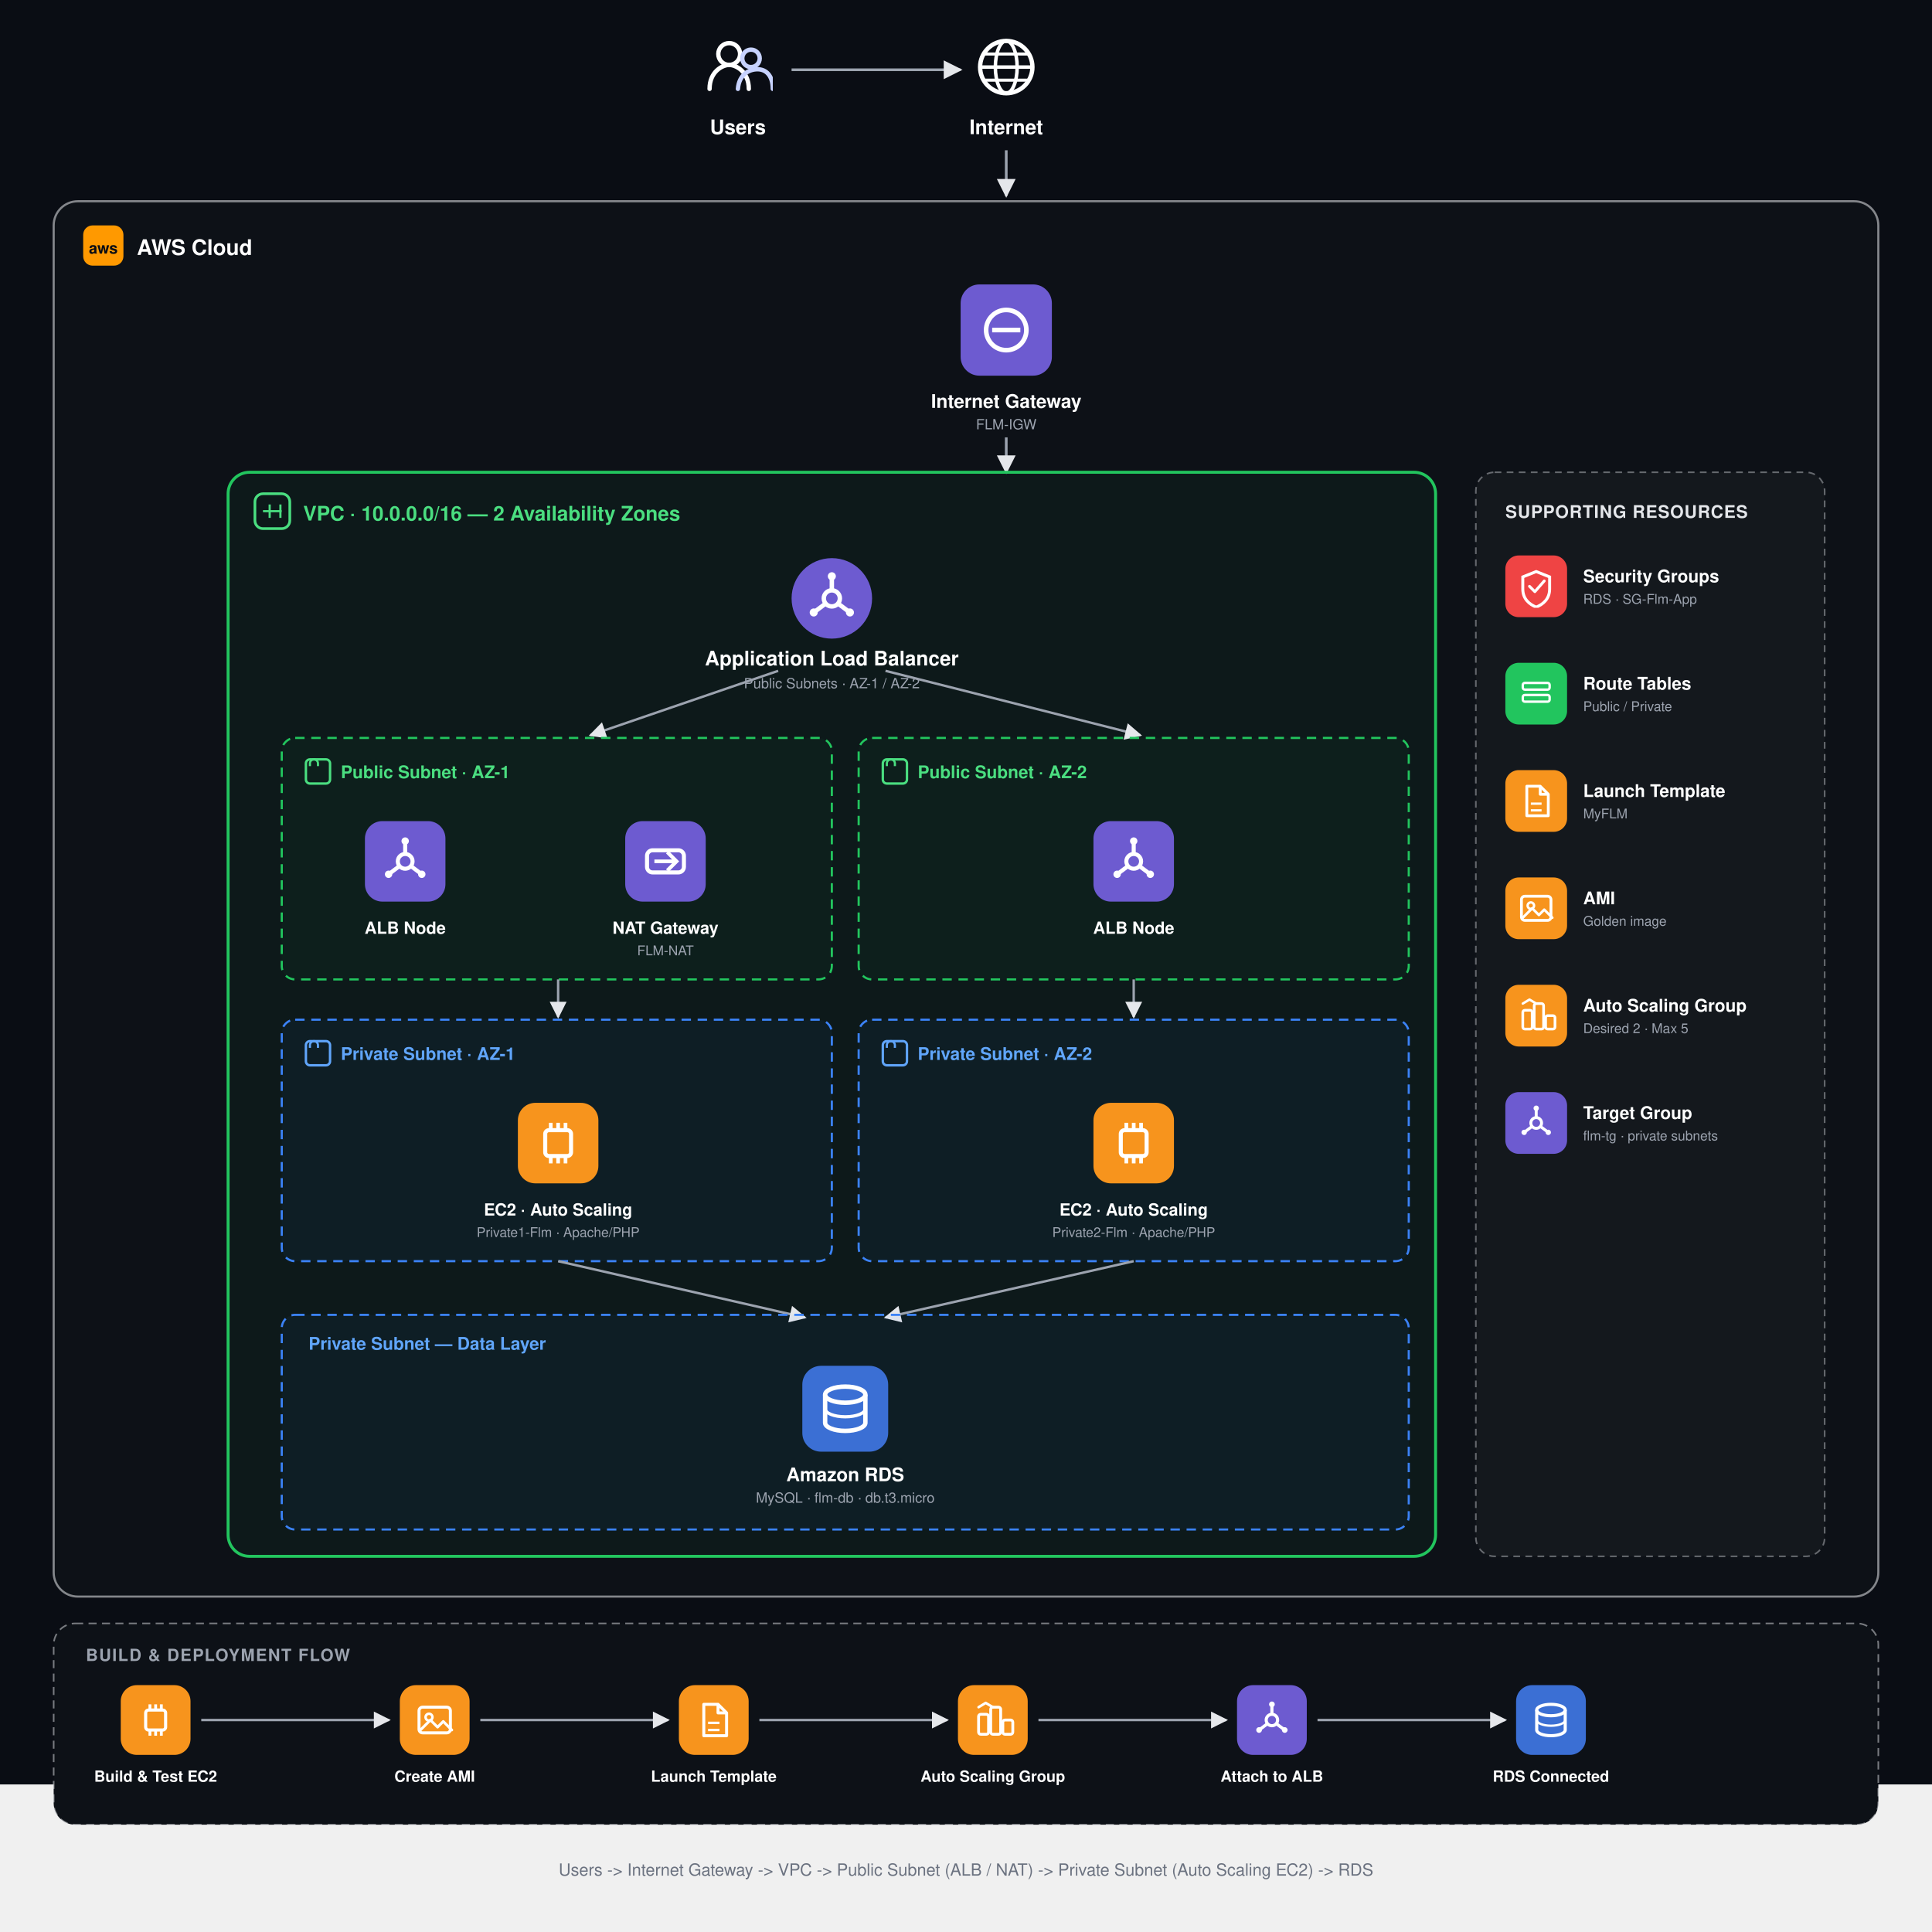
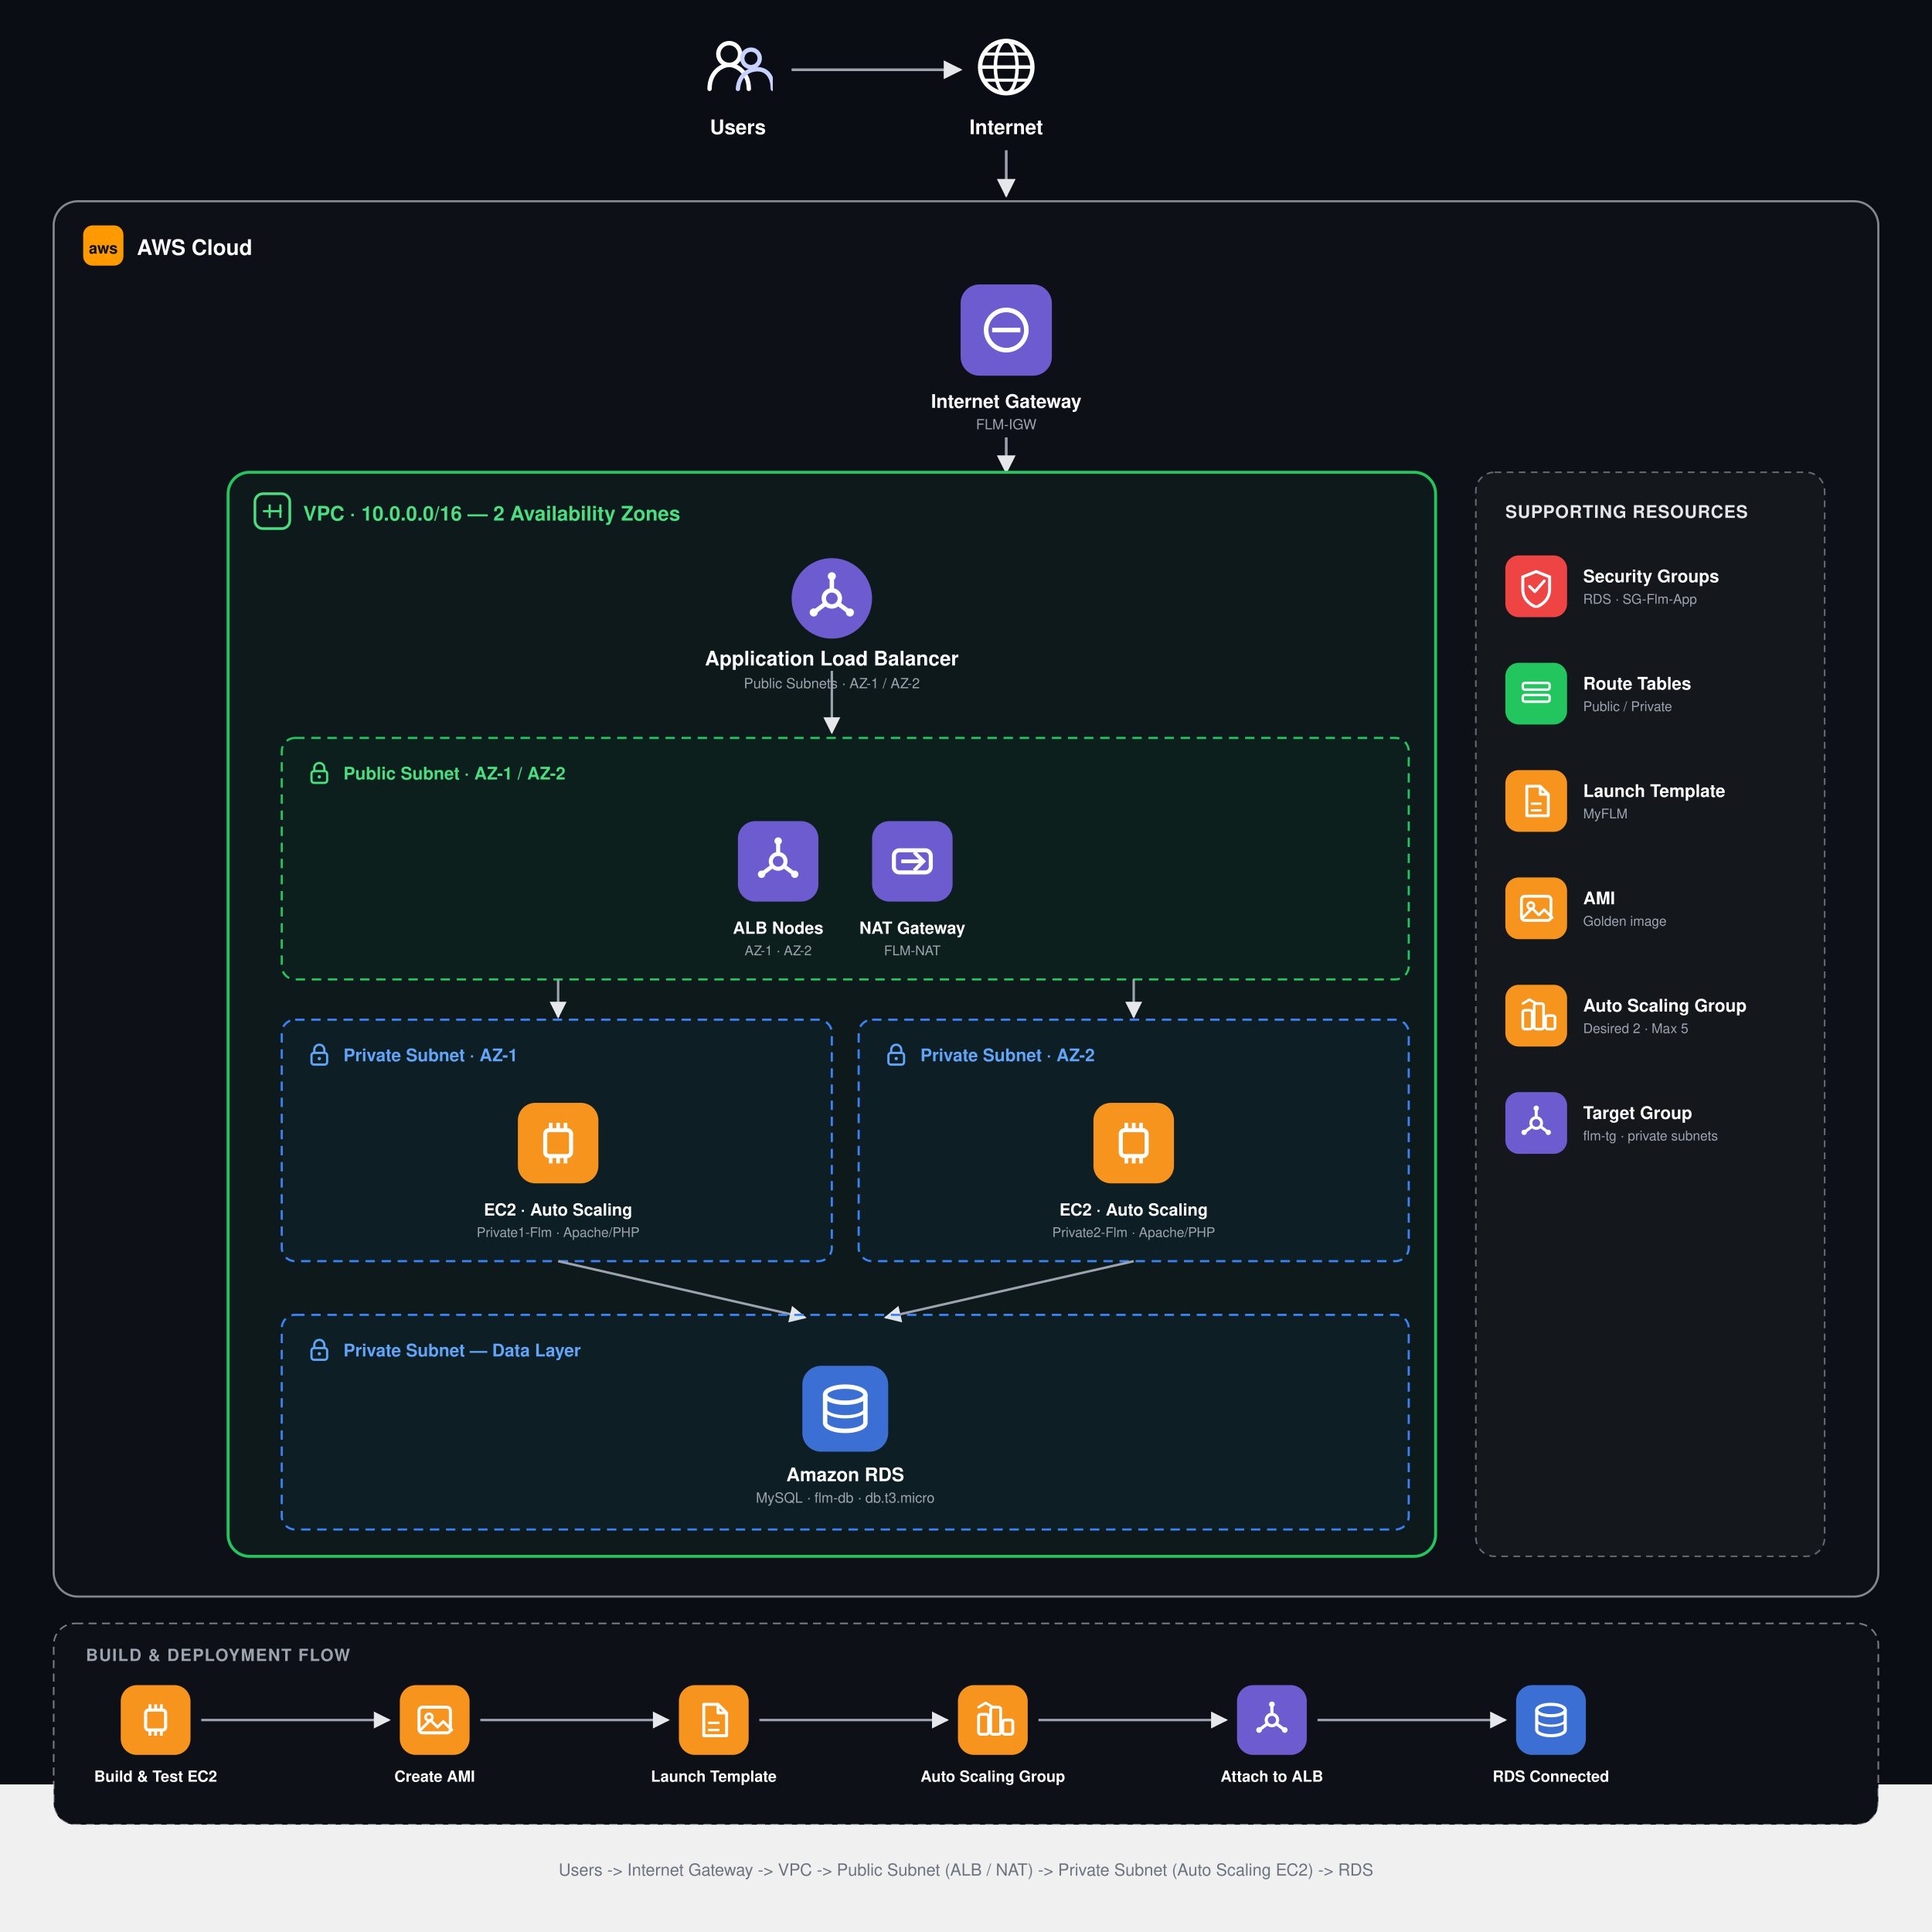
<svg xmlns="http://www.w3.org/2000/svg" viewBox="0 0 1440 1440" font-family="'Segoe UI', Helvetica, Arial, sans-serif">
  <defs>
    <marker id="arrow" viewBox="0 0 10 10" refX="9" refY="5" markerWidth="7" markerHeight="7" orient="auto-start-reverse">
      <path d="M0,0 L10,5 L0,10 z" fill="#e5e7eb" />
    </marker>
    <symbol id="i-users" viewBox="0 0 32 32">
      <circle cx="12" cy="10" r="5" fill="none" stroke="#ffffff" stroke-width="2" />
      <path d="M3,26 c0,-8 6,-11 9,-11 s9,3 9,11" fill="none" stroke="#ffffff" stroke-width="2" stroke-linecap="round" />
      <circle cx="22" cy="12" r="4" fill="none" stroke="#c7d2fe" stroke-width="2" />
      <path d="M16,26 c0.5,-6.5 5,-9 9,-9 s7,3 7,9" fill="none" stroke="#c7d2fe" stroke-width="2" stroke-linecap="round" />
    </symbol>
    <symbol id="i-globe" viewBox="0 0 32 32">
      <circle cx="16" cy="16" r="12" fill="none" stroke="#ffffff" stroke-width="2" />
      <ellipse cx="16" cy="16" rx="5" ry="12" fill="none" stroke="#ffffff" stroke-width="1.6" />
      <line x1="4" y1="16" x2="28" y2="16" stroke="#ffffff" stroke-width="1.6" />
      <path d="M6,10 h20 M6,22 h20" fill="none" stroke="#ffffff" stroke-width="1.4" />
    </symbol>
    <symbol id="i-igw" viewBox="0 0 32 32">
      <circle cx="16" cy="16" r="10" fill="none" stroke="#ffffff" stroke-width="2.3" />
      <line x1="9" y1="16" x2="23" y2="16" stroke="#ffffff" stroke-width="2.3" />
    </symbol>
    <symbol id="i-nat" viewBox="0 0 32 32">
      <rect x="6" y="10" width="20" height="12" rx="3" fill="none" stroke="#ffffff" stroke-width="2.2" />
      <path d="M10,16 h12 m-5,-5 l5,5 l-5,5" fill="none" stroke="#ffffff" stroke-width="2" />
    </symbol>
    <symbol id="i-hub" viewBox="0 0 32 32">
      <circle cx="16" cy="16" r="4" fill="none" stroke="#ffffff" stroke-width="2.2" />
      <line x1="16" y1="12" x2="16" y2="5" stroke="#ffffff" stroke-width="2.2" />
      <line x1="19" y1="18.5" x2="25" y2="23" stroke="#ffffff" stroke-width="2.2" />
      <line x1="13" y1="18.5" x2="7" y2="23" stroke="#ffffff" stroke-width="2.2" />
      <circle cx="16" cy="5" r="2" fill="#ffffff" />
      <circle cx="25" cy="23" r="2" fill="#ffffff" />
      <circle cx="7" cy="23" r="2" fill="#ffffff" />
    </symbol>
    <symbol id="i-chip" viewBox="0 0 32 32">
      <rect x="9" y="9" width="14" height="14" rx="2" fill="none" stroke="#ffffff" stroke-width="2.2" />
      <line x1="12" y1="9" x2="12" y2="5" stroke="#ffffff" stroke-width="2" />
      <line x1="16" y1="9" x2="16" y2="5" stroke="#ffffff" stroke-width="2" />
      <line x1="20" y1="9" x2="20" y2="5" stroke="#ffffff" stroke-width="2" />
      <line x1="12" y1="23" x2="12" y2="27" stroke="#ffffff" stroke-width="2" />
      <line x1="16" y1="23" x2="16" y2="27" stroke="#ffffff" stroke-width="2" />
      <line x1="20" y1="23" x2="20" y2="27" stroke="#ffffff" stroke-width="2" />
    </symbol>
    <symbol id="i-db" viewBox="0 0 32 32">
      <ellipse cx="16" cy="9" rx="10" ry="4" fill="none" stroke="#ffffff" stroke-width="2.2" />
      <path d="M6,9 v14 a10,4 0 0 0 20,0 v-14" fill="none" stroke="#ffffff" stroke-width="2.2" />
      <path d="M6,16 a10,4 0 0 0 20,0" fill="none" stroke="#ffffff" stroke-width="1.6" />
    </symbol>
    <symbol id="i-shield" viewBox="0 0 32 32">
      <path d="M16,5 l10,4 v9 c0,7.5 -5,11.5 -10,13.5 c-5,-2 -10,-6 -10,-13.5 v-9 z" fill="none" stroke="#ffffff" stroke-width="2.2" />
      <path d="M11,16 l4,4 l7,-8" fill="none" stroke="#ffffff" stroke-width="2.1" stroke-linecap="round" stroke-linejoin="round" />
    </symbol>
    <symbol id="i-list" viewBox="0 0 32 32">
      <rect x="6" y="8" width="20" height="5" rx="1.5" fill="none" stroke="#ffffff" stroke-width="1.8" />
      <rect x="6" y="17" width="20" height="5" rx="1.5" fill="none" stroke="#ffffff" stroke-width="1.8" />
    </symbol>
    <symbol id="i-doc" viewBox="0 0 32 32">
      <path d="M9,5 h10 l6,6 v16 h-16 z" fill="none" stroke="#ffffff" stroke-width="2.1" stroke-linejoin="round" />
      <path d="M19,5 v6 h6" fill="none" stroke="#ffffff" stroke-width="2.1" stroke-linejoin="round" />
      <line x1="12" y1="18" x2="20" y2="18" stroke="#ffffff" stroke-width="1.7" />
      <line x1="12" y1="23" x2="20" y2="23" stroke="#ffffff" stroke-width="1.7" />
    </symbol>
    <symbol id="i-image" viewBox="0 0 32 32">
      <rect x="5" y="7" width="22" height="18" rx="2.5" fill="none" stroke="#ffffff" stroke-width="2.1" />
      <circle cx="12" cy="14" r="2.4" fill="none" stroke="#ffffff" stroke-width="1.8" />
      <path d="M6,23 l7,-7 l5,5 l4,-4 l6,6" fill="none" stroke="#ffffff" stroke-width="1.9" stroke-linejoin="round" stroke-linecap="round" />
    </symbol>
    <symbol id="i-scale" viewBox="0 0 32 32">
      <rect x="6" y="12" width="7" height="14" rx="1.5" fill="none" stroke="#ffffff" stroke-width="2" />
      <rect x="14.5" y="7" width="7" height="19" rx="1.5" fill="none" stroke="#ffffff" stroke-width="2" />
      <rect x="23" y="16" width="7" height="10" rx="1.5" fill="none" stroke="#ffffff" stroke-width="2" />
      <path d="M6,4 l5,-3 l5,3" fill="none" stroke="#ffffff" stroke-width="1.8" stroke-linecap="round" stroke-linejoin="round" transform="translate(0,3)" />
    </symbol>
+     <symbol id="i-lock" viewBox="0 0 24 24">
+       <rect x="5" y="10.5" width="14" height="10.5" rx="2.2" fill="none" stroke="currentColor" stroke-width="2" />
+       <path d="M7.5,10.5 v-2.8 a4.5,4.5 0 0 1 9,0 v2.8" fill="none" stroke="currentColor" stroke-width="2" />
+       <circle cx="12" cy="15.6" r="1.5" fill="currentColor" />
+     </symbol>
  </defs>
  <rect x="0" y="0" width="1440" height="1330" fill="#0a0d14" />
  <g>
    <use href="#i-users" x="524" y="24" width="52" height="52" />
    <text x="550" y="100" text-anchor="middle" font-size="15" font-weight="600" fill="#ffffff">Users</text>
  </g>
  <line x1="590" y1="52" x2="716" y2="52" stroke="#9ca3af" stroke-width="2" marker-end="url(#arrow)" />
  <g>
    <use href="#i-globe" x="724" y="24" width="52" height="52" />
    <text x="750" y="100" text-anchor="middle" font-size="15" font-weight="600" fill="#ffffff">Internet</text>
  </g>
  <line x1="750" y1="112" x2="750" y2="146" stroke="#9ca3af" stroke-width="2" marker-end="url(#arrow)" />
  <rect x="40" y="150" width="1360" height="1040" rx="18" fill="#0d1117" stroke="#e5e7eb" stroke-width="1.6" stroke-opacity="0.55" />
  <rect x="62" y="168" width="30" height="30" rx="7" fill="#ff9900" />
  <text x="77" y="189" text-anchor="middle" font-size="11.5" font-weight="800" fill="#0a0d14">aws</text>
  <text x="102" y="190" font-size="16" font-weight="700" fill="#ffffff">AWS Cloud</text>
  <g>
    <rect x="716" y="212" width="68" height="68" rx="14" fill="#6d5bd0" />
    <use href="#i-igw" x="726" y="222" width="48" height="48" />
    <text x="750" y="304" text-anchor="middle" font-size="14" font-weight="700" fill="#ffffff">Internet Gateway</text>
    <text x="750" y="320" text-anchor="middle" font-size="10.5" fill="#9ca3af">FLM-IGW</text>
  </g>
  <line x1="750" y1="326" x2="750" y2="352" stroke="#9ca3af" stroke-width="2" marker-end="url(#arrow)" />
  <rect x="170" y="352" width="900" height="808" rx="16" fill="#22c55e" fill-opacity="0.05" stroke="#22c55e" stroke-width="2.2" />
  <g>
    <rect x="190" y="368" width="26" height="26" rx="6" fill="none" stroke="#4ade80" stroke-width="2" />
    <path d="M196,381 h14 m-9,-5 l0,10 m8,-10 l0,10" stroke="#4ade80" stroke-width="1.6" fill="none" />
  </g>
  <text x="226" y="388" font-size="15" font-weight="700" fill="#4ade80">VPC · 10.0.0.0/16 — 2 Availability Zones</text>
  <g>
    <circle cx="620" cy="446" r="30" fill="#6d5bd0" />
    <use href="#i-hub" x="596" y="422" width="48" height="48" />
    <text x="620" y="496" text-anchor="middle" font-size="15" font-weight="700" fill="#ffffff">Application Load Balancer</text>
    <text x="620" y="513" text-anchor="middle" font-size="10.5" fill="#9ca3af">Public Subnets · AZ-1 / AZ-2</text>
  </g>
-   <line x1="580" y1="500" x2="440" y2="548" stroke="#9ca3af" stroke-width="1.8" marker-end="url(#arrow)" />
-   <line x1="660" y1="500" x2="850" y2="548" stroke="#9ca3af" stroke-width="1.8" marker-end="url(#arrow)" />
-   <rect x="210" y="550" width="410" height="180" rx="10" fill="#22c55e" fill-opacity="0.04" stroke="#22c55e" stroke-width="1.6" stroke-dasharray="7 5" />
-   <g>
-     <rect x="228" y="566" width="18" height="18" rx="3" fill="none" stroke="#4ade80" stroke-width="1.8" />
-     <path d="M231,571 v-2 a3,3 0 0 1 6,0 v2" fill="none" stroke="#4ade80" stroke-width="1.6" />
-   </g>
-   <text x="254" y="580" font-size="13" font-weight="700" fill="#4ade80">Public Subnet · AZ-1</text>
-   <g>
-     <rect x="272" y="612" width="60" height="60" rx="13" fill="#6d5bd0" />
-     <use href="#i-hub" x="280" y="620" width="44" height="44" />
-     <text x="302" y="696" text-anchor="middle" font-size="12.5" font-weight="700" fill="#ffffff">ALB Node</text>
-   </g>
-   <g>
-     <rect x="466" y="612" width="60" height="60" rx="13" fill="#6d5bd0" />
-     <use href="#i-nat" x="474" y="620" width="44" height="44" />
-     <text x="496" y="696" text-anchor="middle" font-size="12.5" font-weight="700" fill="#ffffff">NAT Gateway</text>
-     <text x="496" y="712" text-anchor="middle" font-size="10" fill="#9ca3af">FLM-NAT</text>
-   </g>
-   <rect x="640" y="550" width="410" height="180" rx="10" fill="#22c55e" fill-opacity="0.04" stroke="#22c55e" stroke-width="1.6" stroke-dasharray="7 5" />
-   <g>
-     <rect x="658" y="566" width="18" height="18" rx="3" fill="none" stroke="#4ade80" stroke-width="1.8" />
-     <path d="M661,571 v-2 a3,3 0 0 1 6,0 v2" fill="none" stroke="#4ade80" stroke-width="1.6" />
-   </g>
-   <text x="684" y="580" font-size="13" font-weight="700" fill="#4ade80">Public Subnet · AZ-2</text>
-   <g>
-     <rect x="815" y="612" width="60" height="60" rx="13" fill="#6d5bd0" />
-     <use href="#i-hub" x="823" y="620" width="44" height="44" />
-     <text x="845" y="696" text-anchor="middle" font-size="12.5" font-weight="700" fill="#ffffff">ALB Node</text>
+   <line x1="620" y1="500" x2="620" y2="546" stroke="#9ca3af" stroke-width="1.8" marker-end="url(#arrow)" />
+   <rect x="210" y="550" width="840" height="180" rx="10" fill="#22c55e" fill-opacity="0.04" stroke="#22c55e" stroke-width="1.6" stroke-dasharray="7 5" />
+   <g color="#4ade80">
+     <use href="#i-lock" x="228" y="566" width="20" height="20" />
+   </g>
+   <text x="256" y="581" font-size="13" font-weight="700" fill="#4ade80">Public Subnet · AZ-1 / AZ-2</text>
+   <g>
+     <rect x="550" y="612" width="60" height="60" rx="13" fill="#6d5bd0" />
+     <use href="#i-hub" x="558" y="620" width="44" height="44" />
+     <text x="580" y="696" text-anchor="middle" font-size="12.5" font-weight="700" fill="#ffffff">ALB Nodes</text>
+     <text x="580" y="712" text-anchor="middle" font-size="10" fill="#9ca3af">AZ-1 · AZ-2</text>
+   </g>
+   <g>
+     <rect x="650" y="612" width="60" height="60" rx="13" fill="#6d5bd0" />
+     <use href="#i-nat" x="658" y="620" width="44" height="44" />
+     <text x="680" y="696" text-anchor="middle" font-size="12.5" font-weight="700" fill="#ffffff">NAT Gateway</text>
+     <text x="680" y="712" text-anchor="middle" font-size="10" fill="#9ca3af">FLM-NAT</text>
  </g>
  <line x1="416" y1="730" x2="416" y2="758" stroke="#9ca3af" stroke-width="1.8" marker-end="url(#arrow)" />
  <line x1="845" y1="730" x2="845" y2="758" stroke="#9ca3af" stroke-width="1.8" marker-end="url(#arrow)" />
  <rect x="210" y="760" width="410" height="180" rx="10" fill="#3b82f6" fill-opacity="0.05" stroke="#3b82f6" stroke-width="1.6" stroke-dasharray="7 5" />
-   <g>
-     <rect x="228" y="776" width="18" height="18" rx="3" fill="none" stroke="#60a5fa" stroke-width="1.8" />
-     <path d="M231,781 v-2 a3,3 0 0 1 6,0 v2" fill="none" stroke="#60a5fa" stroke-width="1.6" />
-   </g>
-   <text x="254" y="790" font-size="13" font-weight="700" fill="#60a5fa">Private Subnet · AZ-1</text>
+   <g color="#60a5fa">
+     <use href="#i-lock" x="228" y="776" width="20" height="20" />
+   </g>
+   <text x="256" y="791" font-size="13" font-weight="700" fill="#60a5fa">Private Subnet · AZ-1</text>
  <g>
    <rect x="386" y="822" width="60" height="60" rx="13" fill="#f7941d" />
    <use href="#i-chip" x="394" y="830" width="44" height="44" />
    <text x="416" y="906" text-anchor="middle" font-size="12.5" font-weight="700" fill="#ffffff">EC2 · Auto Scaling</text>
    <text x="416" y="922" text-anchor="middle" font-size="10" fill="#9ca3af">Private1-Flm · Apache/PHP</text>
  </g>
  <rect x="640" y="760" width="410" height="180" rx="10" fill="#3b82f6" fill-opacity="0.05" stroke="#3b82f6" stroke-width="1.6" stroke-dasharray="7 5" />
-   <g>
-     <rect x="658" y="776" width="18" height="18" rx="3" fill="none" stroke="#60a5fa" stroke-width="1.8" />
-     <path d="M661,781 v-2 a3,3 0 0 1 6,0 v2" fill="none" stroke="#60a5fa" stroke-width="1.6" />
-   </g>
-   <text x="684" y="790" font-size="13" font-weight="700" fill="#60a5fa">Private Subnet · AZ-2</text>
+   <g color="#60a5fa">
+     <use href="#i-lock" x="658" y="776" width="20" height="20" />
+   </g>
+   <text x="686" y="791" font-size="13" font-weight="700" fill="#60a5fa">Private Subnet · AZ-2</text>
  <g>
    <rect x="815" y="822" width="60" height="60" rx="13" fill="#f7941d" />
    <use href="#i-chip" x="823" y="830" width="44" height="44" />
    <text x="845" y="906" text-anchor="middle" font-size="12.5" font-weight="700" fill="#ffffff">EC2 · Auto Scaling</text>
    <text x="845" y="922" text-anchor="middle" font-size="10" fill="#9ca3af">Private2-Flm · Apache/PHP</text>
  </g>
  <line x1="416" y1="940" x2="600" y2="982" stroke="#9ca3af" stroke-width="1.8" marker-end="url(#arrow)" />
  <line x1="845" y1="940" x2="660" y2="982" stroke="#9ca3af" stroke-width="1.8" marker-end="url(#arrow)" />
  <rect x="210" y="980" width="840" height="160" rx="10" fill="#3b82f6" fill-opacity="0.05" stroke="#3b82f6" stroke-width="1.6" stroke-dasharray="7 5" />
-   <text x="230" y="1006" font-size="13" font-weight="700" fill="#60a5fa">Private Subnet — Data Layer</text>
+   <g color="#60a5fa">
+     <use href="#i-lock" x="228" y="996" width="20" height="20" />
+   </g>
+   <text x="256" y="1011" font-size="13" font-weight="700" fill="#60a5fa">Private Subnet — Data Layer</text>
  <g>
    <rect x="598" y="1018" width="64" height="64" rx="14" fill="#3b6fd4" />
    <use href="#i-db" x="606" y="1026" width="48" height="48" />
    <text x="630" y="1104" text-anchor="middle" font-size="14" font-weight="700" fill="#ffffff">Amazon RDS</text>
    <text x="630" y="1120" text-anchor="middle" font-size="10.5" fill="#9ca3af">MySQL · flm-db · db.t3.micro</text>
  </g>
  <rect x="1100" y="352" width="260" height="808" rx="14" fill="#ffffff" fill-opacity="0.03" stroke="#e5e7eb" stroke-width="1.2" stroke-dasharray="5 4" stroke-opacity="0.4" />
  <text x="1122" y="386" font-size="13" font-weight="700" fill="#e5e7eb" letter-spacing="0.5">SUPPORTING RESOURCES</text>
  <g>
    <rect x="1122" y="414" width="46" height="46" rx="10" fill="#ef4444" />
    <use href="#i-shield" x="1129" y="421" width="32" height="32" />
    <text x="1180" y="434" font-size="13" font-weight="700" fill="#ffffff">Security Groups</text>
    <text x="1180" y="450" font-size="10" fill="#9ca3af">RDS · SG-Flm-App</text>
  </g>
  <g>
    <rect x="1122" y="494" width="46" height="46" rx="10" fill="#22c55e" />
    <use href="#i-list" x="1129" y="501" width="32" height="32" />
    <text x="1180" y="514" font-size="13" font-weight="700" fill="#ffffff">Route Tables</text>
    <text x="1180" y="530" font-size="10" fill="#9ca3af">Public / Private</text>
  </g>
  <g>
    <rect x="1122" y="574" width="46" height="46" rx="10" fill="#f7941d" />
    <use href="#i-doc" x="1129" y="581" width="32" height="32" />
    <text x="1180" y="594" font-size="13" font-weight="700" fill="#ffffff">Launch Template</text>
    <text x="1180" y="610" font-size="10" fill="#9ca3af">MyFLM</text>
  </g>
  <g>
    <rect x="1122" y="654" width="46" height="46" rx="10" fill="#f7941d" />
    <use href="#i-image" x="1129" y="661" width="32" height="32" />
    <text x="1180" y="674" font-size="13" font-weight="700" fill="#ffffff">AMI</text>
    <text x="1180" y="690" font-size="10" fill="#9ca3af">Golden image</text>
  </g>
  <g>
    <rect x="1122" y="734" width="46" height="46" rx="10" fill="#f7941d" />
    <use href="#i-scale" x="1129" y="741" width="32" height="32" />
    <text x="1180" y="754" font-size="13" font-weight="700" fill="#ffffff">Auto Scaling Group</text>
    <text x="1180" y="770" font-size="10" fill="#9ca3af">Desired 2 · Max 5</text>
  </g>
  <g>
    <rect x="1122" y="814" width="46" height="46" rx="10" fill="#6d5bd0" />
    <use href="#i-hub" x="1129" y="821" width="32" height="32" />
    <text x="1180" y="834" font-size="13" font-weight="700" fill="#ffffff">Target Group</text>
    <text x="1180" y="850" font-size="10" fill="#9ca3af">flm-tg · private subnets</text>
  </g>
  <rect x="40" y="1210" width="1360" height="150" rx="16" fill="#0d1117" stroke="#e5e7eb" stroke-width="1.2" stroke-dasharray="6 4" stroke-opacity="0.5" />
  <text x="64" y="1238" font-size="12.5" font-weight="700" fill="#9ca3af" letter-spacing="0.8">BUILD &amp; DEPLOYMENT FLOW</text>
  <g>
    <rect x="90" y="1256" width="52" height="52" rx="12" fill="#f7941d" />
    <use href="#i-chip" x="99" y="1265" width="34" height="34" />
    <text x="116" y="1328" text-anchor="middle" font-size="11.5" font-weight="600" fill="#ffffff">Build &amp; Test EC2</text>
  </g>
  <line x1="150" y1="1282" x2="290" y2="1282" stroke="#9ca3af" stroke-width="1.8" marker-end="url(#arrow)" />
  <g>
    <rect x="298" y="1256" width="52" height="52" rx="12" fill="#f7941d" />
    <use href="#i-image" x="307" y="1265" width="34" height="34" />
    <text x="324" y="1328" text-anchor="middle" font-size="11.5" font-weight="600" fill="#ffffff">Create AMI</text>
  </g>
  <line x1="358" y1="1282" x2="498" y2="1282" stroke="#9ca3af" stroke-width="1.8" marker-end="url(#arrow)" />
  <g>
    <rect x="506" y="1256" width="52" height="52" rx="12" fill="#f7941d" />
    <use href="#i-doc" x="515" y="1265" width="34" height="34" />
    <text x="532" y="1328" text-anchor="middle" font-size="11.5" font-weight="600" fill="#ffffff">Launch Template</text>
  </g>
  <line x1="566" y1="1282" x2="706" y2="1282" stroke="#9ca3af" stroke-width="1.8" marker-end="url(#arrow)" />
  <g>
    <rect x="714" y="1256" width="52" height="52" rx="12" fill="#f7941d" />
    <use href="#i-scale" x="723" y="1265" width="34" height="34" />
    <text x="740" y="1328" text-anchor="middle" font-size="11.5" font-weight="600" fill="#ffffff">Auto Scaling Group</text>
  </g>
  <line x1="774" y1="1282" x2="914" y2="1282" stroke="#9ca3af" stroke-width="1.8" marker-end="url(#arrow)" />
  <g>
    <rect x="922" y="1256" width="52" height="52" rx="12" fill="#6d5bd0" />
    <use href="#i-hub" x="931" y="1265" width="34" height="34" />
    <text x="948" y="1328" text-anchor="middle" font-size="11.5" font-weight="600" fill="#ffffff">Attach to ALB</text>
  </g>
  <line x1="982" y1="1282" x2="1122" y2="1282" stroke="#9ca3af" stroke-width="1.8" marker-end="url(#arrow)" />
  <g>
    <rect x="1130" y="1256" width="52" height="52" rx="12" fill="#3b6fd4" />
    <use href="#i-db" x="1139" y="1265" width="34" height="34" />
    <text x="1156" y="1328" text-anchor="middle" font-size="11.5" font-weight="600" fill="#ffffff">RDS Connected</text>
  </g>
  <text x="720" y="1398" text-anchor="middle" font-size="12.5" fill="#6b7280">Users -&gt; Internet Gateway -&gt; VPC -&gt; Public Subnet (ALB / NAT) -&gt; Private Subnet (Auto Scaling EC2) -&gt; RDS</text>
</svg>
